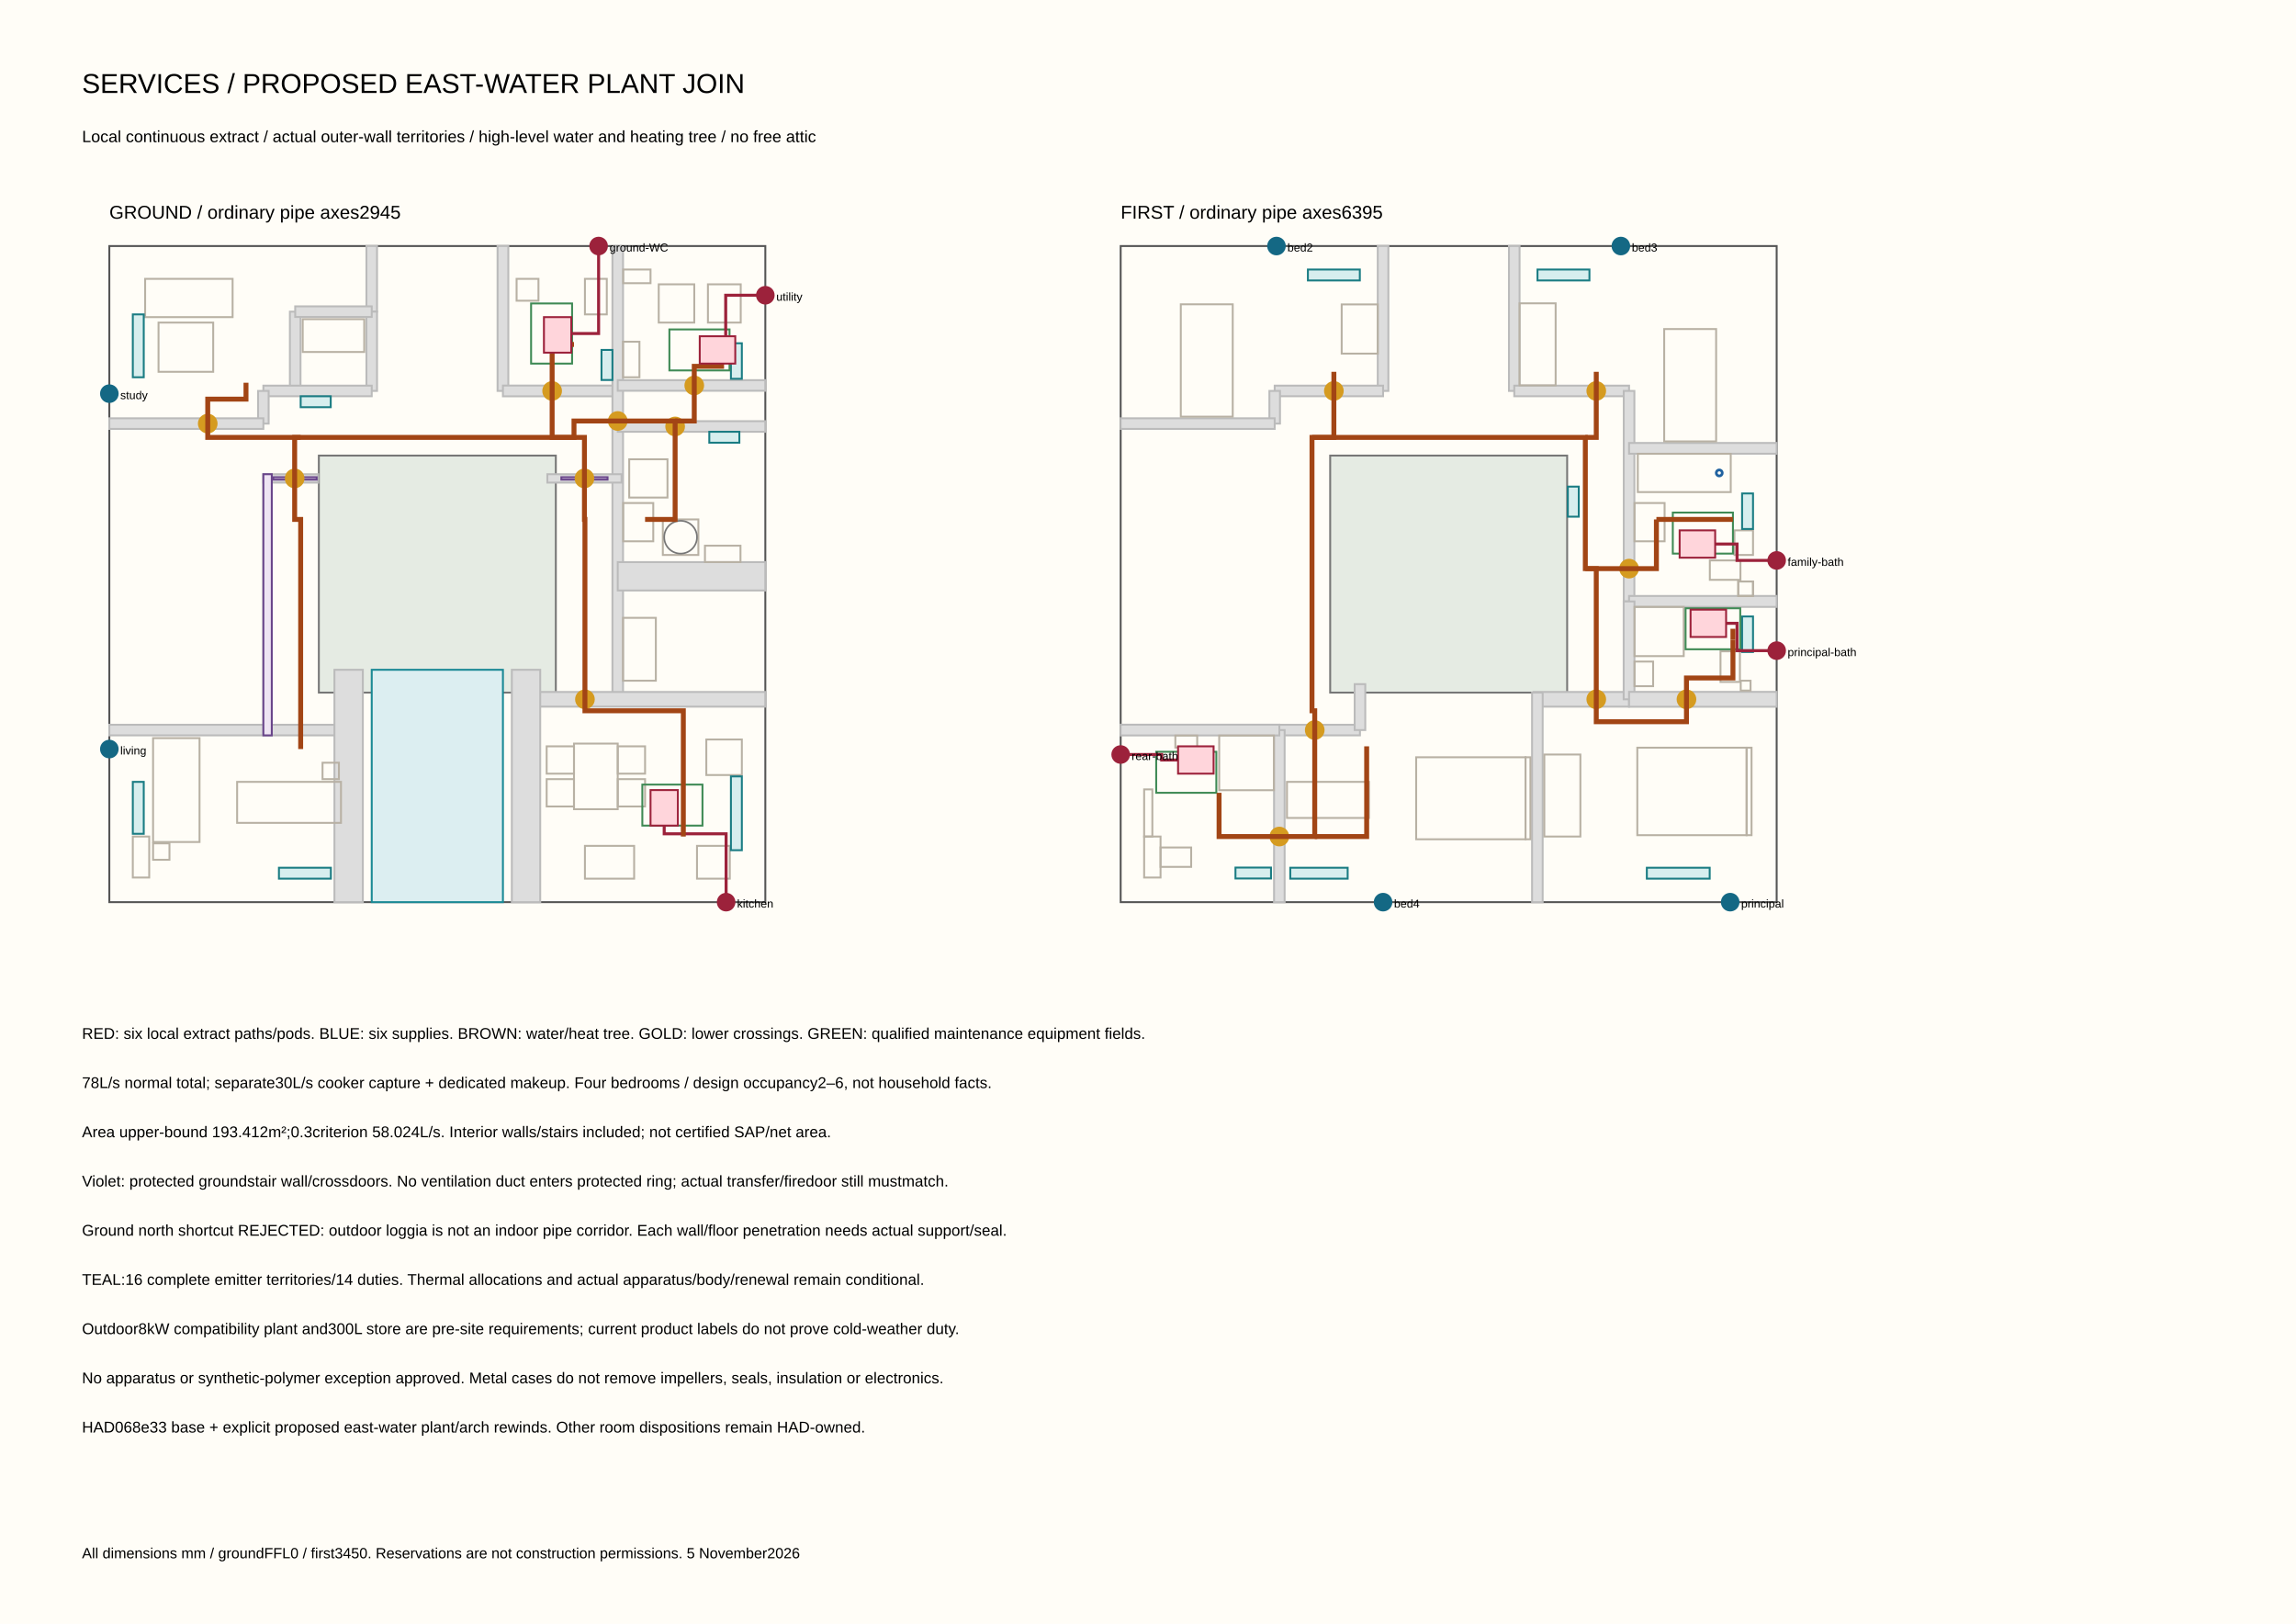
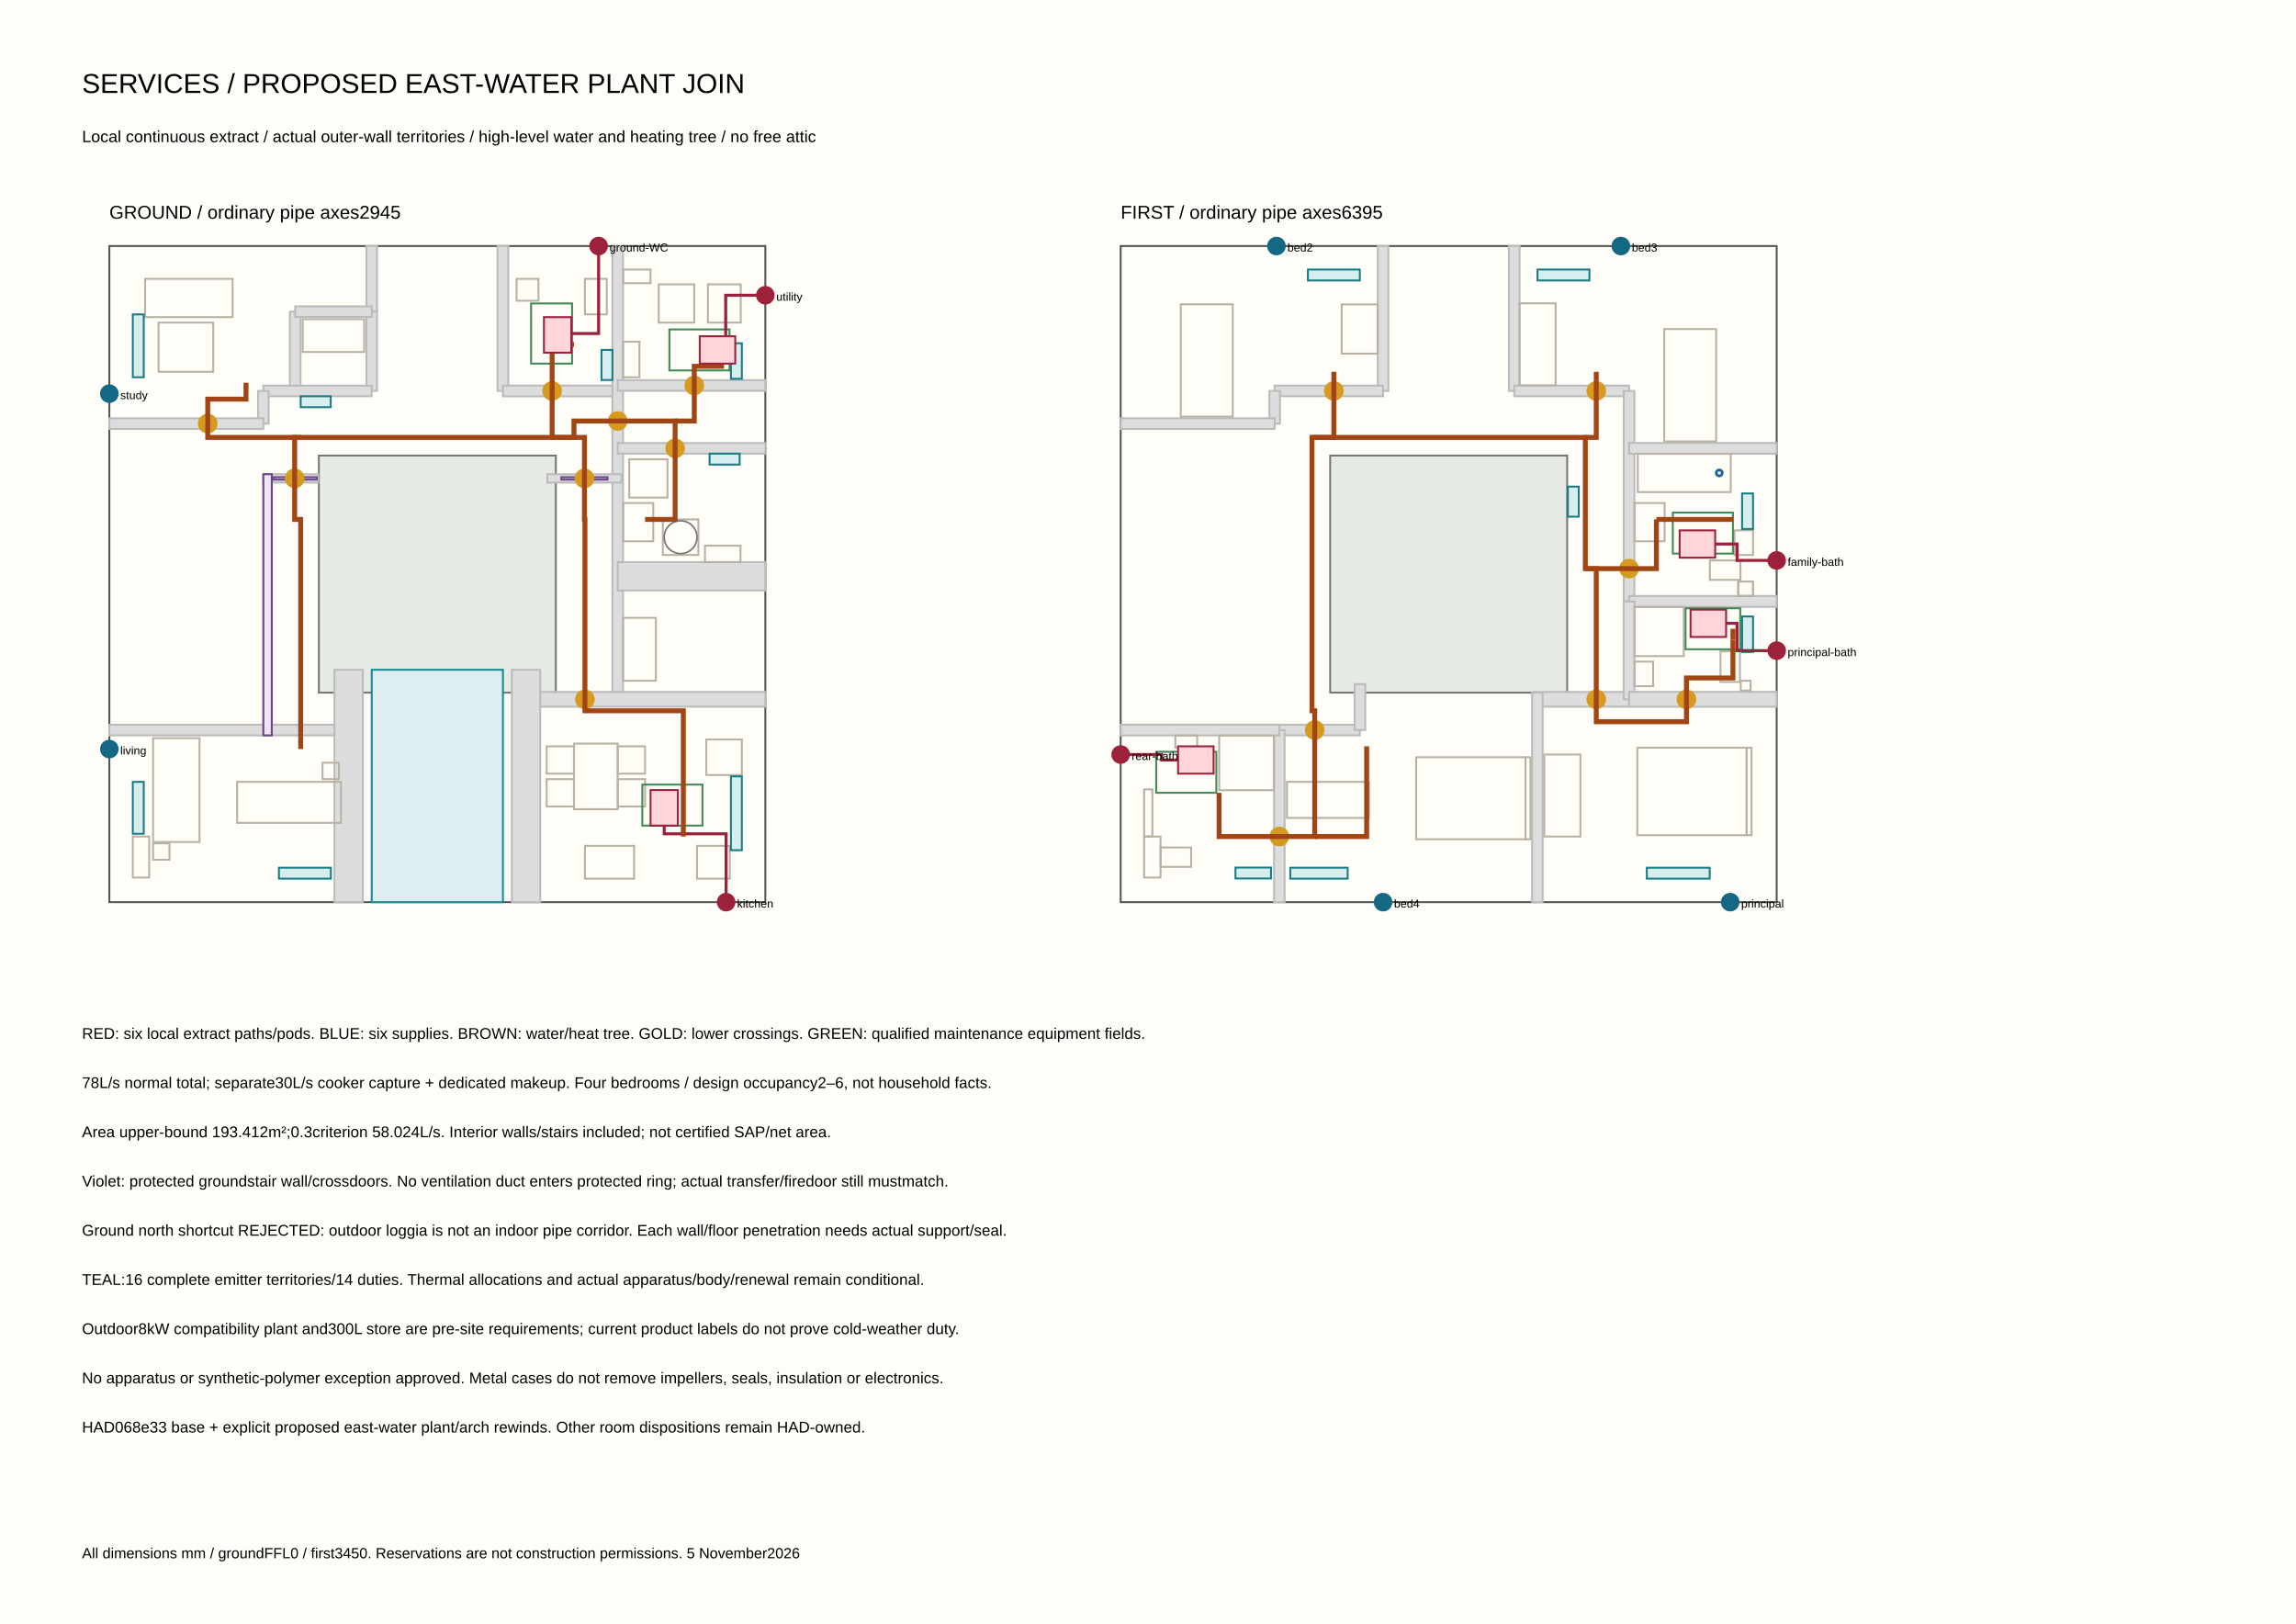
<svg xmlns="http://www.w3.org/2000/svg" width="420mm" height="297mm" viewBox="0 0 420 297">
  <rect width="420" height="297" fill="#fffdf7" />
  <text x="15" y="17" font-size="5" font-family="Arial">SERVICES / PROPOSED EAST-WATER PLANT JOIN</text>
  <text x="15" y="26" font-size="3" font-family="Arial">Local continuous extract / actual outer-wall territories / high-level water and heating tree / no free attic</text>
  <rect x="20.0" y="45.0" width="120.0" height="120.0" fill="none" stroke="#555" stroke-width="0.35" />
  <rect x="58.325" y="83.325" width="43.35" height="43.35" fill="#e5ebe3" stroke="#777" stroke-width="0.35" />
  <rect x="68.0" y="122.5" width="24.0" height="42.5" fill="#dceef1" stroke="#1b8995" stroke-width="0.35" />
  <rect x="67.03" y="45.0" width="1.94" height="12.0" fill="#ddd" stroke="#bbb" stroke-width="0.35" />
  <rect x="67.03" y="57.0" width="1.94" height="14.5" fill="#ddd" stroke="#bbb" stroke-width="0.35" />
  <rect x="53.03" y="57.0" width="1.94" height="14.5" fill="#ddd" stroke="#bbb" stroke-width="0.35" />
  <rect x="54.0" y="56.03" width="14.0" height="1.94" fill="#ddd" stroke="#bbb" stroke-width="0.35" />
  <rect x="48.175" y="70.53" width="19.825" height="1.94" fill="#ddd" stroke="#bbb" stroke-width="0.35" />
  <rect x="47.205" y="71.5" width="1.94" height="5.975" fill="#ddd" stroke="#bbb" stroke-width="0.35" />
  <rect x="20.0" y="76.505" width="28.175" height="1.94" fill="#ddd" stroke="#bbb" stroke-width="0.35" />
  <rect x="91.015" y="45.0" width="1.97" height="26.5" fill="#ddd" stroke="#bbb" stroke-width="0.35" />
  <rect x="92.0" y="70.515" width="21.0" height="1.97" fill="#ddd" stroke="#bbb" stroke-width="0.35" />
  <rect x="112.03" y="45.0" width="1.94" height="82.9" fill="#ddd" stroke="#bbb" stroke-width="0.35" />
  <rect x="113.0" y="69.53" width="27.0" height="1.94" fill="#ddd" stroke="#bbb" stroke-width="0.35" />
-   <rect x="113.0" y="77.03" width="27.0" height="1.94" fill="#ddd" stroke="#bbb" stroke-width="0.35" />
+   <rect x="113.0" y="81.03" width="27.0" height="1.94" fill="#ddd" stroke="#bbb" stroke-width="0.35" />
  <rect x="113.0" y="102.805" width="27.0" height="5.195" fill="#ddd" stroke="#bbb" stroke-width="0.35" />
  <rect x="20.0" y="132.555" width="43.775" height="1.94" fill="#ddd" stroke="#bbb" stroke-width="0.35" />
  <rect x="95.525" y="126.555" width="44.475" height="2.69" fill="#ddd" stroke="#bbb" stroke-width="0.35" />
  <rect x="61.178" y="122.5" width="5.195" height="42.5" fill="#ddd" stroke="#bbb" stroke-width="0.35" />
  <rect x="93.627" y="122.5" width="5.195" height="42.5" fill="#ddd" stroke="#bbb" stroke-width="0.35" />
  <rect x="48.175" y="86.73" width="1.54" height="47.765" fill="#ddd" stroke="#bbb" stroke-width="0.35" />
  <rect x="48.175" y="86.73" width="10.03" height="1.54" fill="#ddd" stroke="#bbb" stroke-width="0.35" />
  <rect x="100.125" y="86.73" width="13.575" height="1.54" fill="#ddd" stroke="#bbb" stroke-width="0.35" />
  <rect x="26.55" y="51.0" width="16.0" height="7.0" fill="none" stroke="#b8b1a4" stroke-width="0.35" />
  <rect x="29.0" y="59.0" width="10.0" height="9.0" fill="none" stroke="#b8b1a4" stroke-width="0.35" />
  <rect x="55.375" y="58.375" width="11.25" height="6.0" fill="none" stroke="#b8b1a4" stroke-width="0.35" />
  <rect x="107.0" y="51.0" width="4.0" height="6.5" fill="none" stroke="#b8b1a4" stroke-width="0.35" />
  <rect x="94.5" y="51.0" width="4.0" height="4.0" fill="none" stroke="#b8b1a4" stroke-width="0.35" />
  <rect x="115.1" y="84.0" width="7.0" height="7.0" fill="none" stroke="#b8b1a4" stroke-width="0.35" />
  <rect x="114.0" y="92.0" width="5.5" height="7.0" fill="none" stroke="#b8b1a4" stroke-width="0.35" />
  <rect x="113.97" y="113.0" width="6.0" height="11.5" fill="none" stroke="#b8b1a4" stroke-width="0.35" />
  <rect x="24.295" y="153.0" width="3.0" height="7.5" fill="none" stroke="#b8b1a4" stroke-width="0.35" />
  <rect x="28.0" y="135.0" width="8.5" height="19.0" fill="none" stroke="#b8b1a4" stroke-width="0.35" />
  <rect x="28.0" y="154.25" width="3.0" height="3.0" fill="none" stroke="#b8b1a4" stroke-width="0.35" />
  <rect x="43.375" y="143.0" width="19.0" height="7.5" fill="none" stroke="#b8b1a4" stroke-width="0.35" />
  <rect x="59.0" y="139.5" width="3.0" height="3.0" fill="none" stroke="#b8b1a4" stroke-width="0.35" />
  <rect x="105.0" y="136.0" width="8.0" height="12.0" fill="none" stroke="#b8b1a4" stroke-width="0.35" />
  <rect x="100.0" y="136.5" width="5.0" height="5.0" fill="none" stroke="#b8b1a4" stroke-width="0.35" />
  <rect x="100.0" y="142.5" width="5.0" height="5.0" fill="none" stroke="#b8b1a4" stroke-width="0.35" />
  <rect x="113.0" y="136.5" width="5.0" height="5.0" fill="none" stroke="#b8b1a4" stroke-width="0.35" />
  <rect x="113.0" y="142.5" width="5.0" height="5.0" fill="none" stroke="#b8b1a4" stroke-width="0.35" />
  <rect x="129.205" y="135.25" width="6.5" height="6.5" fill="none" stroke="#b8b1a4" stroke-width="0.35" />
  <rect x="107.0" y="154.705" width="9.0" height="6.0" fill="none" stroke="#b8b1a4" stroke-width="0.35" />
  <rect x="127.5" y="154.705" width="6.0" height="6.0" fill="none" stroke="#b8b1a4" stroke-width="0.35" />
  <rect x="120.5" y="52.0" width="6.5" height="7.0" fill="none" stroke="#b8b1a4" stroke-width="0.35" />
  <rect x="129.5" y="52.0" width="6.0" height="7.0" fill="none" stroke="#b8b1a4" stroke-width="0.35" />
  <rect x="121.25" y="95.0" width="6.5" height="6.5" fill="none" stroke="#b8b1a4" stroke-width="0.35" />
  <rect x="128.955" y="99.805" width="6.5" height="3.0" fill="none" stroke="#b8b1a4" stroke-width="0.35" />
  <rect x="113.97" y="62.5" width="3.0" height="6.5" fill="none" stroke="#b8b1a4" stroke-width="0.35" />
  <rect x="114.0" y="49.295" width="5.0" height="2.5" fill="none" stroke="#b8b1a4" stroke-width="0.35" />
  <circle cx="124.5" cy="98.25" r="3.0" stroke="#777" fill="none" stroke-width=".3" />
  <rect x="24.295" y="57.5" width="2.0" height="11.5" fill="#d7eeee" stroke="#1a7c83" stroke-width="0.35" />
  <rect x="24.295" y="143.0" width="2.0" height="9.5" fill="#d7eeee" stroke="#1a7c83" stroke-width="0.35" />
  <rect x="51.025" y="158.705" width="9.5" height="2.0" fill="#d7eeee" stroke="#1a7c83" stroke-width="0.35" />
  <rect x="133.705" y="142.0" width="2.0" height="13.5" fill="#d7eeee" stroke="#1a7c83" stroke-width="0.35" />
  <rect x="133.705" y="62.78" width="2.0" height="6.5" fill="#d7eeee" stroke="#1a7c83" stroke-width="0.35" />
-   <rect x="129.75" y="78.97" width="5.5" height="2.0" fill="#d7eeee" stroke="#1a7c83" stroke-width="0.35" />
+   <rect x="129.8" y="82.97" width="5.5" height="2.0" fill="#d7eeee" stroke="#1a7c83" stroke-width="0.35" />
  <rect x="55.0" y="72.475" width="5.5" height="2.0" fill="#d7eeee" stroke="#1a7c83" stroke-width="0.35" />
  <rect x="110.03" y="64.0" width="2.0" height="5.5" fill="#d7eeee" stroke="#1a7c83" stroke-width="0.35" />
  <rect x="48.175" y="86.73" width="1.54" height="47.765" fill="#eee4f3" stroke="#69458a" stroke-width="0.35" />
  <rect x="49.99" y="87.28" width="7.94" height="0.44" fill="#eee4f3" stroke="#69458a" stroke-width="0.35" />
  <rect x="102.688" y="87.28" width="8.45" height="0.44" fill="#eee4f3" stroke="#69458a" stroke-width="0.35" />
  <circle cx="53.9" cy="87.5" r="1.8" fill="#d59b20" />
  <circle cx="106.913" cy="87.5" r="1.8" fill="#d59b20" />
  <circle cx="113.0" cy="77.0" r="1.8" fill="#d59b20" />
-   <circle cx="123.5" cy="78.0" r="1.8" fill="#d59b20" />
+   <circle cx="123.5" cy="82.0" r="1.8" fill="#d59b20" />
  <circle cx="127.0" cy="70.5" r="1.8" fill="#d59b20" />
  <circle cx="38.0" cy="77.475" r="1.8" fill="#d59b20" />
  <circle cx="101.0" cy="71.5" r="1.8" fill="#d59b20" />
  <circle cx="107.0" cy="127.9" r="1.8" fill="#d59b20" />
  <rect x="97.15" y="55.5" width="7.5" height="11.0" fill="none" stroke="#3f8a55" stroke-width="0.35" />
  <polyline points="102.0,61.0 104.0,61.0 109.5,61.0 109.5,45.0" stroke="#9c223b" stroke-width=".55" fill="none" />
  <rect x="122.45" y="60.25" width="11.0" height="7.5" fill="none" stroke="#3f8a55" stroke-width="0.35" />
  <polyline points="128.0,64.0 130.0,64.0 132.75,64.0 132.75,54.0 140.0,54.0" stroke="#9c223b" stroke-width=".55" fill="none" />
  <rect x="117.5" y="143.5" width="11.0" height="7.5" fill="none" stroke="#3f8a55" stroke-width="0.35" />
  <polyline points="121.5,144.5 121.5,146.5 121.5,152.5 132.825,152.5 132.825,165.0" stroke="#9c223b" stroke-width=".55" fill="none" />
  <polyline points="118.0,95.0 123.5,95.0 123.5,77.0 105.0,77.0 105.0,80.0 55.0,80.0 53.9,80.0 53.9,95.0 55.0,95.0 55.0,130.0 55.0,137.0" stroke="#a24515" stroke-width=".9" fill="none" />
  <polyline points="105.0,80.0 106.913,80.0 106.913,95.0 107.0,95.0 107.0,130.0 125.0,130.0 125.0,153.0" stroke="#a24515" stroke-width=".9" fill="none" />
  <polyline points="55.0,80.0 38.0,80.0 38.0,73.0 45.0,73.0 45.0,70.0" stroke="#a24515" stroke-width=".9" fill="none" />
  <polyline points="105.0,80.0 101.0,80.0 101.0,63.0 105.0,63.0" stroke="#a24515" stroke-width=".9" fill="none" />
  <polyline points="123.5,77.0 127.0,77.0 127.0,67.0 132.0,67.0 132.0,63.0" stroke="#a24515" stroke-width=".9" fill="none" />
  <rect x="99.5" y="58.0" width="5.0" height="6.5" fill="#ffd5db" stroke="#9c223b" stroke-width="0.35" />
  <circle cx="109.5" cy="45.0" r="1.7" fill="#9c223b" />
  <text x="111.5" y="46.0" font-size="2.1" font-family="Arial">ground-WC</text>
  <rect x="128.0" y="61.5" width="6.5" height="5.0" fill="#ffd5db" stroke="#9c223b" stroke-width="0.35" />
  <circle cx="140.0" cy="54.0" r="1.7" fill="#9c223b" />
  <text x="142.0" y="55.0" font-size="2.1" font-family="Arial">utility</text>
  <rect x="119.0" y="144.5" width="5.0" height="6.5" fill="#ffd5db" stroke="#9c223b" stroke-width="0.35" />
  <circle cx="132.825" cy="165.0" r="1.7" fill="#9c223b" />
  <text x="134.825" y="166.0" font-size="2.1" font-family="Arial">kitchen</text>
  <circle cx="20.0" cy="72.0" r="1.7" fill="#146884" />
  <text x="22.0" y="73.0" font-size="2.1" font-family="Arial">study</text>
  <circle cx="20.0" cy="137.0" r="1.7" fill="#146884" />
  <text x="22.0" y="138.0" font-size="2.1" font-family="Arial">living</text>
  <text x="20" y="40" font-size="3.4" font-family="Arial">GROUND / ordinary pipe axes2945</text>
  <rect x="205.0" y="45.0" width="120.0" height="120.0" fill="none" stroke="#555" stroke-width="0.35" />
  <rect x="243.325" y="83.325" width="43.35" height="43.35" fill="#e5ebe3" stroke="#777" stroke-width="0.35" />
  <rect x="252.03" y="45.0" width="1.94" height="26.5" fill="#ddd" stroke="#bbb" stroke-width="0.35" />
  <rect x="233.175" y="70.53" width="19.825" height="1.94" fill="#ddd" stroke="#bbb" stroke-width="0.35" />
  <rect x="232.205" y="71.5" width="1.94" height="5.975" fill="#ddd" stroke="#bbb" stroke-width="0.35" />
  <rect x="205.0" y="76.505" width="28.175" height="1.94" fill="#ddd" stroke="#bbb" stroke-width="0.35" />
  <rect x="276.03" y="45.0" width="1.94" height="26.5" fill="#ddd" stroke="#bbb" stroke-width="0.35" />
  <rect x="277.0" y="70.53" width="21.0" height="1.94" fill="#ddd" stroke="#bbb" stroke-width="0.35" />
  <rect x="297.03" y="71.5" width="1.94" height="38.5" fill="#ddd" stroke="#bbb" stroke-width="0.35" />
  <rect x="298.0" y="81.015" width="27.0" height="1.97" fill="#ddd" stroke="#bbb" stroke-width="0.35" />
  <rect x="298.0" y="109.0" width="27.0" height="2.0" fill="#ddd" stroke="#bbb" stroke-width="0.35" />
  <rect x="234.025" y="132.555" width="14.75" height="1.94" fill="#ddd" stroke="#bbb" stroke-width="0.35" />
  <rect x="247.805" y="125.125" width="1.94" height="8.4" fill="#ddd" stroke="#bbb" stroke-width="0.35" />
  <rect x="280.525" y="126.555" width="17.475" height="2.69" fill="#ddd" stroke="#bbb" stroke-width="0.35" />
  <rect x="280.255" y="126.675" width="1.94" height="38.325" fill="#ddd" stroke="#bbb" stroke-width="0.35" />
  <rect x="233.055" y="133.525" width="1.94" height="31.475" fill="#ddd" stroke="#bbb" stroke-width="0.35" />
  <rect x="297.015" y="110.0" width="1.97" height="17.9" fill="#ddd" stroke="#bbb" stroke-width="0.35" />
  <rect x="298.0" y="126.54" width="27.0" height="2.72" fill="#ddd" stroke="#bbb" stroke-width="0.35" />
  <rect x="205.0" y="132.54" width="29.025" height="1.97" fill="#ddd" stroke="#bbb" stroke-width="0.35" />
  <rect x="216.0" y="55.655" width="9.5" height="20.55" fill="none" stroke="#b8b1a4" stroke-width="0.35" />
  <rect x="245.43" y="55.675" width="6.6" height="9.0" fill="none" stroke="#b8b1a4" stroke-width="0.35" />
  <rect x="304.425" y="60.18" width="9.5" height="20.55" fill="none" stroke="#b8b1a4" stroke-width="0.35" />
  <rect x="277.97" y="55.475" width="6.6" height="15.0" fill="none" stroke="#b8b1a4" stroke-width="0.35" />
  <rect x="259.055" y="138.5" width="20.0" height="15.0" fill="none" stroke="#b8b1a4" stroke-width="0.35" />
  <rect x="279.055" y="138.5" width="0.9" height="15.0" fill="none" stroke="#b8b1a4" stroke-width="0.35" />
  <rect x="235.42" y="143.0" width="15.0" height="6.6" fill="none" stroke="#b8b1a4" stroke-width="0.35" />
  <rect x="299.505" y="136.75" width="20.0" height="16.0" fill="none" stroke="#b8b1a4" stroke-width="0.35" />
  <rect x="319.505" y="136.75" width="0.9" height="16.0" fill="none" stroke="#b8b1a4" stroke-width="0.35" />
  <rect x="282.495" y="138.0" width="6.6" height="15.0" fill="none" stroke="#b8b1a4" stroke-width="0.35" />
  <rect x="223.025" y="134.525" width="10.0" height="10.0" fill="none" stroke="#b8b1a4" stroke-width="0.35" />
  <rect x="212.295" y="155.0" width="5.6" height="3.55" fill="none" stroke="#b8b1a4" stroke-width="0.35" />
  <rect x="215.0" y="134.525" width="4.0" height="2.2" fill="none" stroke="#b8b1a4" stroke-width="0.35" />
  <rect x="209.295" y="153.0" width="3.0" height="7.5" fill="none" stroke="#b8b1a4" stroke-width="0.35" />
  <rect x="209.295" y="144.375" width="1.5" height="8.625" fill="none" stroke="#b8b1a4" stroke-width="0.35" />
  <rect x="299.0" y="111.0" width="9.0" height="9.0" fill="none" stroke="#b8b1a4" stroke-width="0.35" />
  <rect x="314.725" y="119.125" width="3.55" height="5.6" fill="none" stroke="#b8b1a4" stroke-width="0.35" />
  <rect x="299.0" y="121.0" width="3.4" height="4.5" fill="none" stroke="#b8b1a4" stroke-width="0.35" />
  <rect x="318.425" y="124.5" width="1.8" height="1.8" fill="none" stroke="#b8b1a4" stroke-width="0.35" />
  <rect x="317.975" y="106.35" width="2.7" height="2.65" fill="none" stroke="#b8b1a4" stroke-width="0.35" />
  <rect x="312.775" y="102.5" width="5.6" height="3.55" fill="none" stroke="#b8b1a4" stroke-width="0.35" />
  <rect x="317.275" y="97.0" width="3.4" height="4.5" fill="none" stroke="#b8b1a4" stroke-width="0.35" />
  <rect x="299.6" y="83.0" width="17.0" height="7.0" fill="none" stroke="#b8b1a4" stroke-width="0.35" />
  <rect x="317.975" y="106.35" width="2.7" height="2.65" fill="none" stroke="#b8b1a4" stroke-width="0.35" />
  <rect x="299.0" y="92.0" width="5.5" height="7.0" fill="none" stroke="#b8b1a4" stroke-width="0.35" />
  <rect x="239.25" y="49.295" width="9.5" height="2.0" fill="#d7eeee" stroke="#1a7c83" stroke-width="0.35" />
  <rect x="281.25" y="49.295" width="9.5" height="2.0" fill="#d7eeee" stroke="#1a7c83" stroke-width="0.35" />
  <rect x="236.025" y="158.705" width="10.5" height="2.0" fill="#d7eeee" stroke="#1a7c83" stroke-width="0.35" />
  <rect x="301.25" y="158.705" width="11.5" height="2.0" fill="#d7eeee" stroke="#1a7c83" stroke-width="0.35" />
  <rect x="226.0" y="158.675" width="6.5" height="2.0" fill="#d7eeee" stroke="#1a7c83" stroke-width="0.35" />
  <rect x="318.675" y="90.25" width="2.0" height="6.5" fill="#d7eeee" stroke="#1a7c83" stroke-width="0.35" />
  <rect x="318.675" y="112.75" width="2.0" height="6.5" fill="#d7eeee" stroke="#1a7c83" stroke-width="0.35" />
  <rect x="286.8" y="89.0" width="2.0" height="5.5" fill="#d7eeee" stroke="#1a7c83" stroke-width="0.35" />
  <circle cx="314.5" cy="86.5" r="0.55" fill="none" stroke="#2062a0" stroke-width=".5" />
  <circle cx="298.0" cy="104.0" r="1.8" fill="#d59b20" />
  <circle cx="244.0" cy="71.5" r="1.8" fill="#d59b20" />
  <circle cx="292.0" cy="71.5" r="1.8" fill="#d59b20" />
  <circle cx="240.5" cy="133.525" r="1.8" fill="#d59b20" />
  <circle cx="234.025" cy="153.0" r="1.8" fill="#d59b20" />
  <circle cx="292.0" cy="127.9" r="1.8" fill="#d59b20" />
  <circle cx="308.5" cy="127.9" r="1.8" fill="#d59b20" />
  <rect x="211.5" y="137.5" width="11.0" height="7.5" fill="none" stroke="#3f8a55" stroke-width="0.35" />
  <polyline points="222.0,139.0 212.5,139.0 212.5,138.0 205.0,138.0" stroke="#9c223b" stroke-width=".55" fill="none" />
  <rect x="306.0" y="93.75" width="11.0" height="7.5" fill="none" stroke="#3f8a55" stroke-width="0.35" />
  <polyline points="313.75,99.5 317.75,99.5 317.75,102.5 325.0,102.5" stroke="#9c223b" stroke-width=".55" fill="none" />
  <rect x="308.337" y="111.25" width="10.0" height="7.5" fill="none" stroke="#3f8a55" stroke-width="0.35" />
  <polyline points="315.75,114.0 317.75,114.0 317.75,119.0 317.75,119.0 325.0,119.0" stroke="#9c223b" stroke-width=".55" fill="none" />
  <polyline points="303.0,95.0 303.0,104.0 290.0,104.0 290.0,80.0 240.0,80.0 240.0,130.0 240.5,130.0 240.5,153.0 223.0,153.0 223.0,145.0" stroke="#a24515" stroke-width=".9" fill="none" />
  <polyline points="290.0,104.0 292.0,104.0 292.0,132.0 308.5,132.0 308.5,124.0 317.0,124.0 317.0,117.0" stroke="#a24515" stroke-width=".9" fill="none" />
  <polyline points="240.5,153.0 250.0,153.0 250.0,136.5" stroke="#a24515" stroke-width=".9" fill="none" />
  <polyline points="240.0,80.0 244.0,80.0 244.0,68.0" stroke="#a24515" stroke-width=".9" fill="none" />
  <polyline points="290.0,80.0 292.0,80.0 292.0,68.0" stroke="#a24515" stroke-width=".9" fill="none" />
  <polyline points="303.0,95.0 317.0,95.0" stroke="#a24515" stroke-width=".9" fill="none" />
  <polyline points="317.0,117.0 317.0,115.0" stroke="#a24515" stroke-width=".9" fill="none" />
  <rect x="215.5" y="136.5" width="6.5" height="5.0" fill="#ffd5db" stroke="#9c223b" stroke-width="0.35" />
  <circle cx="205.0" cy="138.0" r="1.7" fill="#9c223b" />
  <text x="207.0" y="139.0" font-size="2.1" font-family="Arial">rear-bath</text>
  <rect x="307.25" y="97.0" width="6.5" height="5.0" fill="#ffd5db" stroke="#9c223b" stroke-width="0.35" />
  <circle cx="325.0" cy="102.5" r="1.7" fill="#9c223b" />
  <text x="327.0" y="103.5" font-size="2.1" font-family="Arial">family-bath</text>
  <rect x="309.25" y="111.5" width="6.5" height="5.0" fill="#ffd5db" stroke="#9c223b" stroke-width="0.35" />
  <circle cx="325.0" cy="119.0" r="1.7" fill="#9c223b" />
  <text x="327.0" y="120.0" font-size="2.1" font-family="Arial">principal-bath</text>
  <circle cx="233.5" cy="45.0" r="1.7" fill="#146884" />
  <text x="235.5" y="46.0" font-size="2.1" font-family="Arial">bed2</text>
  <circle cx="296.5" cy="45.0" r="1.7" fill="#146884" />
  <text x="298.5" y="46.0" font-size="2.1" font-family="Arial">bed3</text>
  <circle cx="253.0" cy="165.0" r="1.7" fill="#146884" />
  <text x="255.0" y="166.0" font-size="2.1" font-family="Arial">bed4</text>
  <circle cx="316.5" cy="165.0" r="1.7" fill="#146884" />
  <text x="318.5" y="166.0" font-size="2.1" font-family="Arial">principal</text>
  <text x="205" y="40" font-size="3.4" font-family="Arial">FIRST / ordinary pipe axes6395</text>
  <text x="15" y="190" font-size="2.85" font-family="Arial">RED: six local extract paths/pods. BLUE: six supplies. BROWN: water/heat tree. GOLD: lower crossings. GREEN: qualified maintenance equipment fields.</text>
  <text x="15" y="199" font-size="2.85" font-family="Arial">78L/s normal total; separate30L/s cooker capture + dedicated makeup. Four bedrooms / design occupancy2–6, not household facts.</text>
  <text x="15" y="208" font-size="2.85" font-family="Arial">Area upper-bound 193.412m²;0.3criterion 58.024L/s. Interior walls/stairs included; not certified SAP/net area.</text>
  <text x="15" y="217" font-size="2.85" font-family="Arial">Violet: protected groundstair wall/crossdoors. No ventilation duct enters protected ring; actual transfer/firedoor still mustmatch.</text>
  <text x="15" y="226" font-size="2.85" font-family="Arial">Ground north shortcut REJECTED: outdoor loggia is not an indoor pipe corridor. Each wall/floor penetration needs actual support/seal.</text>
  <text x="15" y="235" font-size="2.85" font-family="Arial">TEAL:16 complete emitter territories/14 duties. Thermal allocations and actual apparatus/body/renewal remain conditional.</text>
  <text x="15" y="244" font-size="2.85" font-family="Arial">Outdoor8kW compatibility plant and300L store are pre-site requirements; current product labels do not prove cold-weather duty.</text>
  <text x="15" y="253" font-size="2.85" font-family="Arial">No apparatus or synthetic-polymer exception approved. Metal cases do not remove impellers, seals, insulation or electronics.</text>
  <text x="15" y="262" font-size="2.85" font-family="Arial">HAD068e33 base + explicit proposed east-water plant/arch rewinds. Other room dispositions remain HAD-owned.</text>
  <text x="15" y="285" font-size="2.7" font-family="Arial">All dimensions mm / groundFFL0 / first3450. Reservations are not construction permissions. 5 November2026</text>
</svg>
